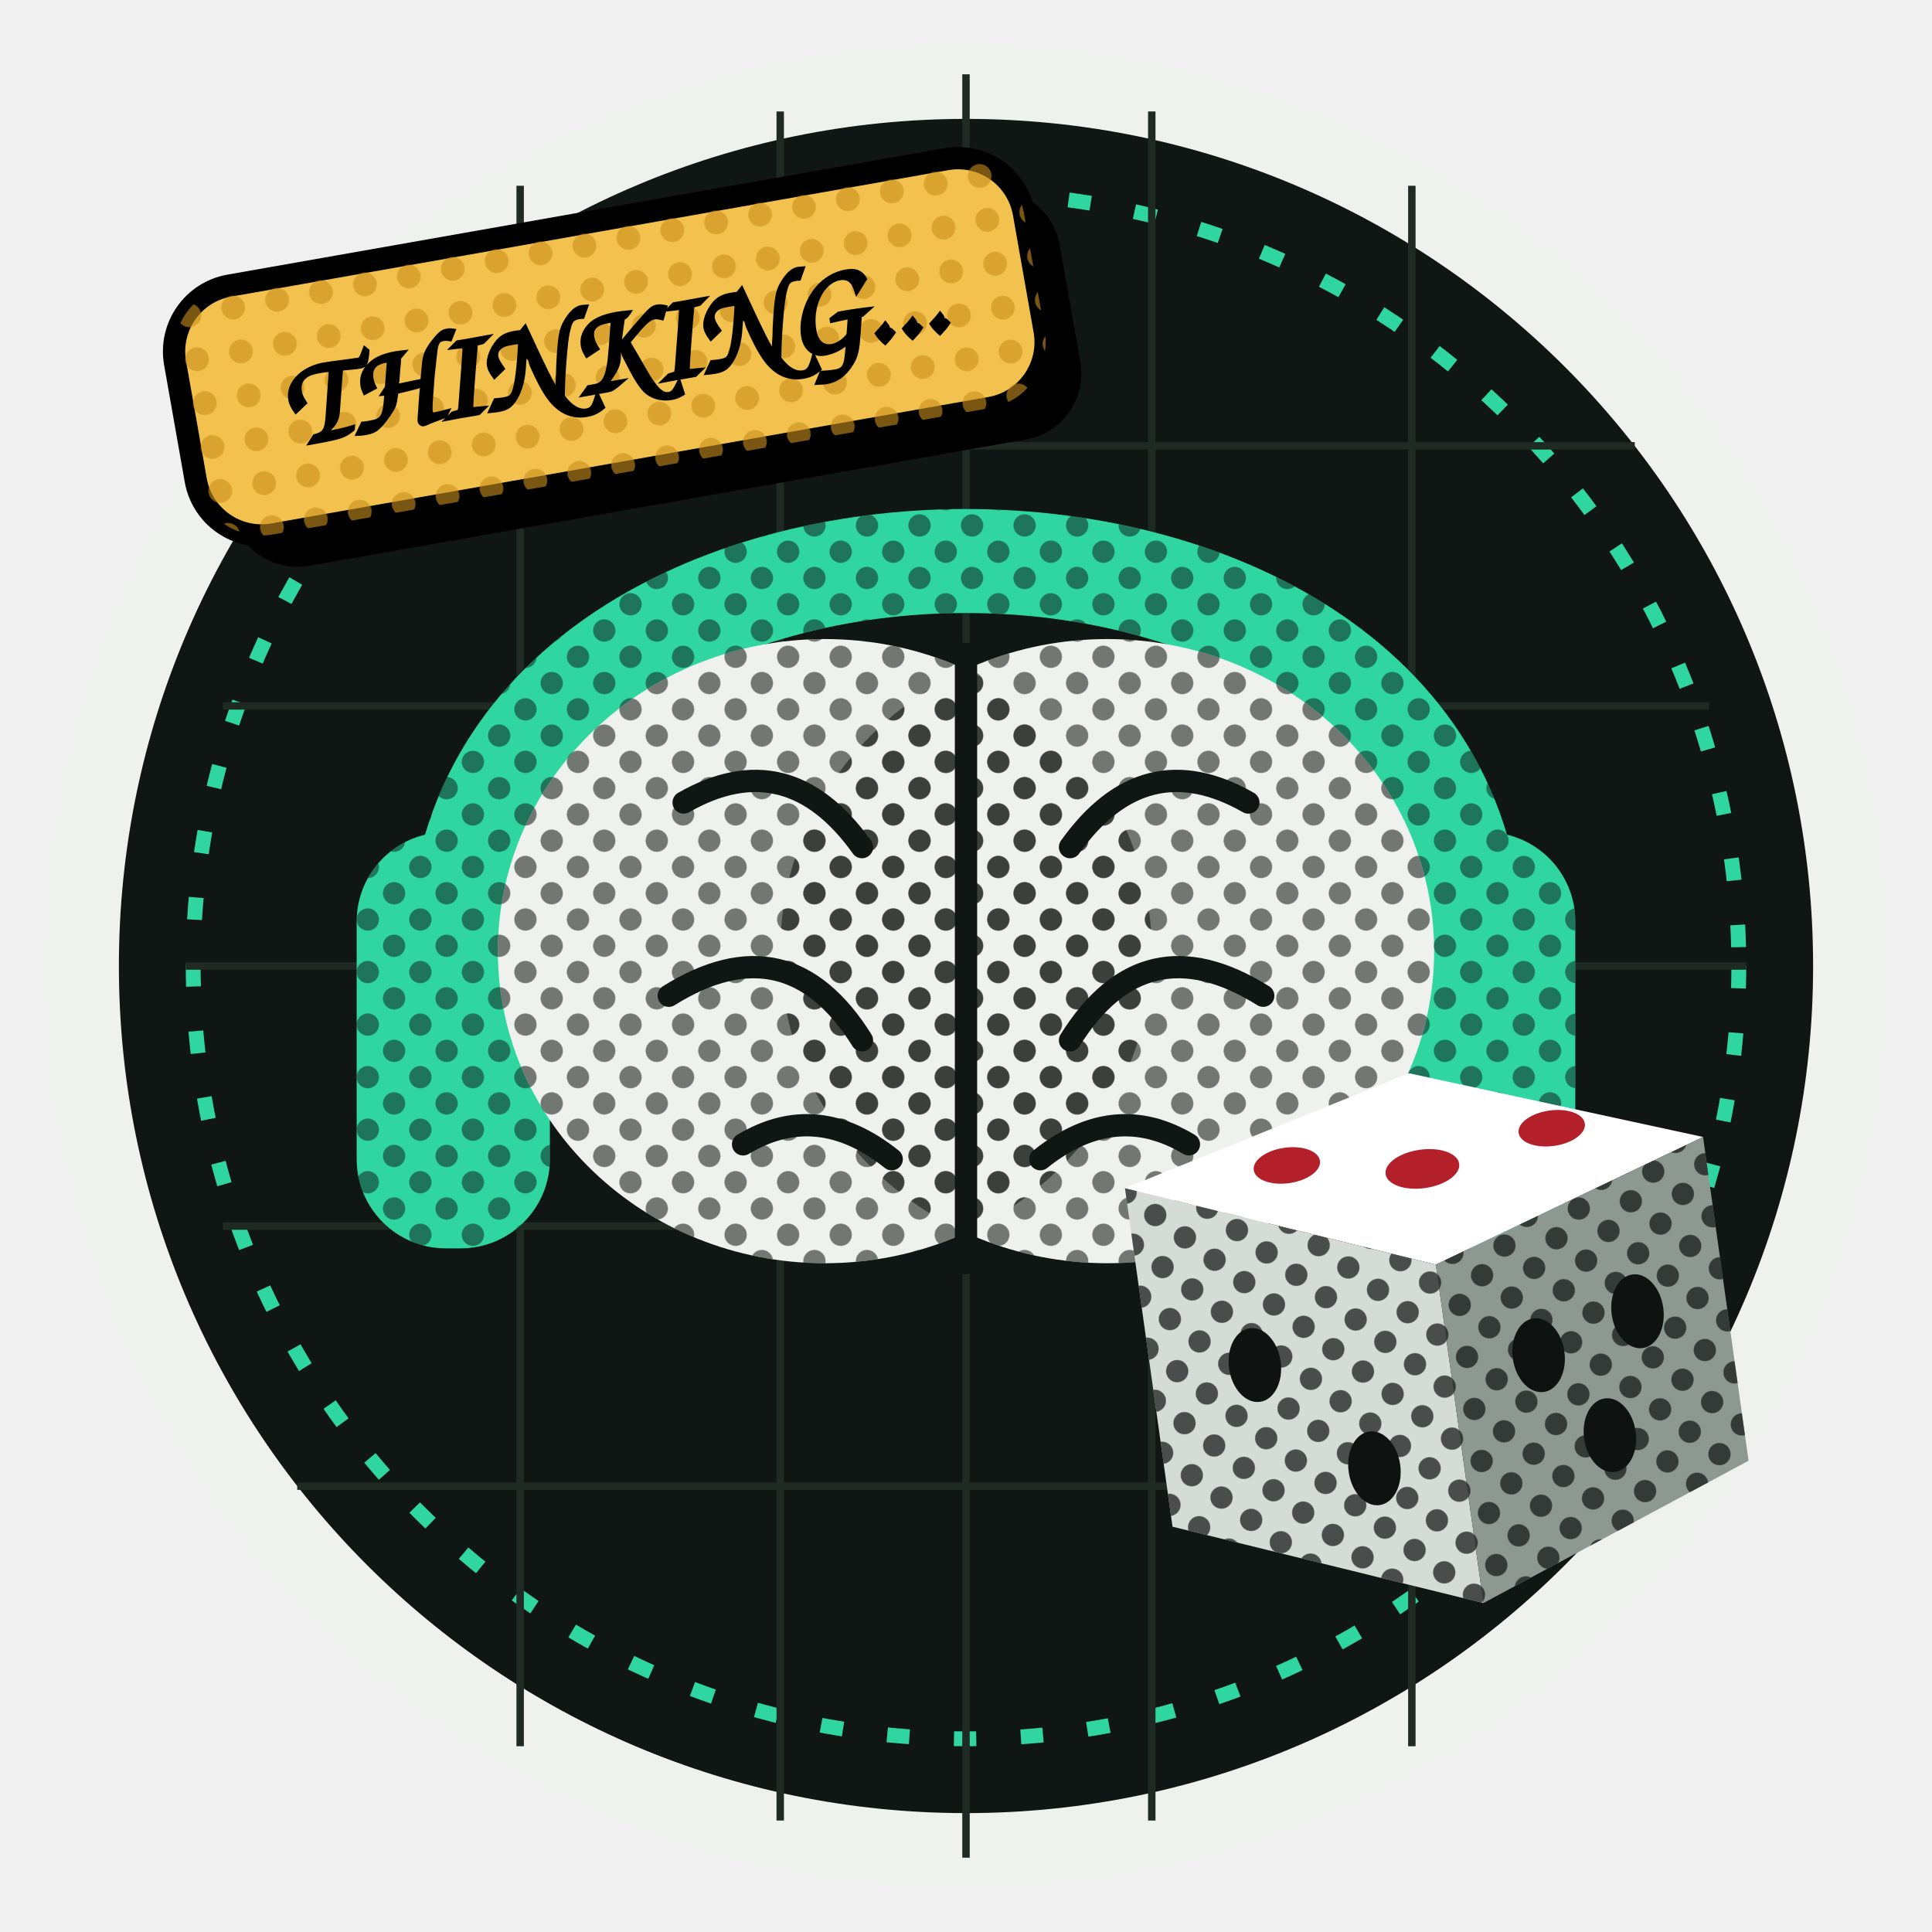
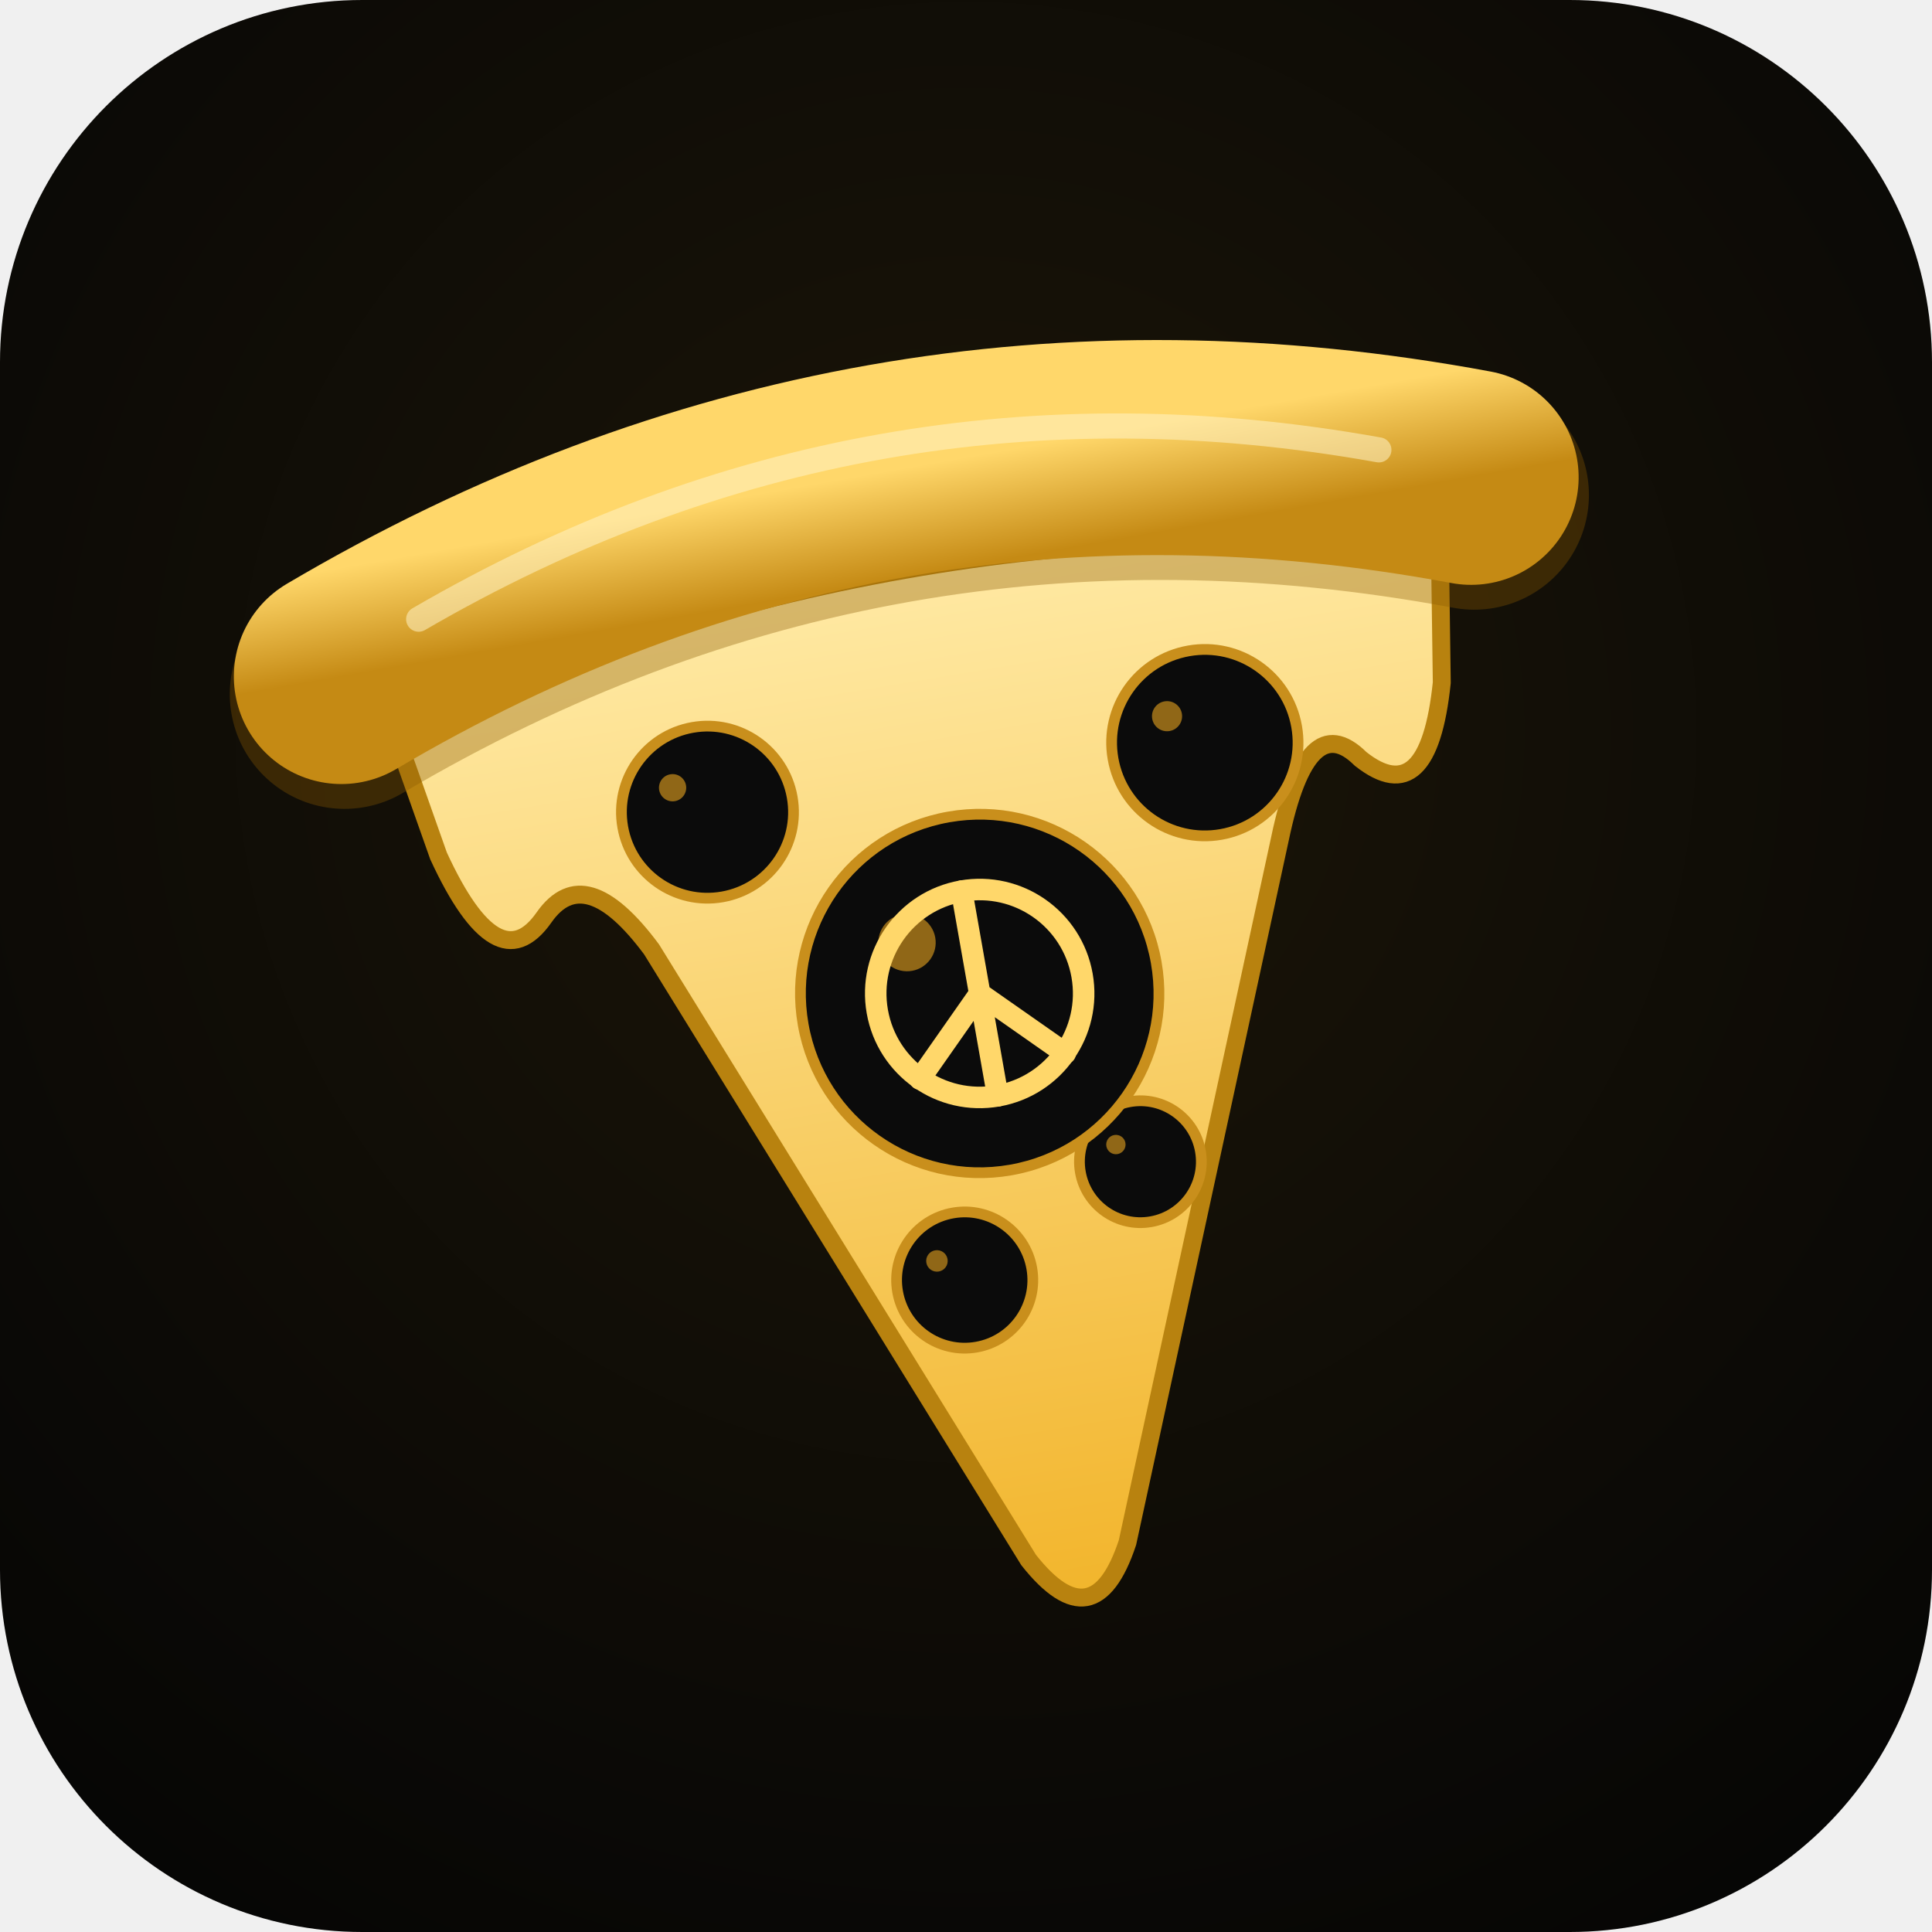
- <svg xmlns="http://www.w3.org/2000/svg" width="260" height="260" viewBox="0 0 260 260">
+ <svg xmlns="http://www.w3.org/2000/svg" viewBox="0 0 512 512">
  <defs>
-     <pattern id="gbDots" width="5" height="5" patternUnits="userSpaceOnUse" patternTransform="rotate(45)">
-       <circle cx="2.5" cy="2.5" r="1.5" fill="#0e1311" />
-     </pattern>
-     <pattern id="gbYdots" width="6" height="6" patternUnits="userSpaceOnUse">
-       <circle cx="3" cy="3" r="1.6" fill="#c98f1c" />
-     </pattern>
+     <radialGradient id="bg" cx="50%" cy="38%" r="75%">
+       <stop offset="0" stop-color="#1c1608" />
+       <stop offset="1" stop-color="#050505" />
+     </radialGradient>
+     <linearGradient id="crust" x1="0" y1="0" x2="0" y2="1">
+       <stop offset="0" stop-color="#ffd76a" />
+       <stop offset="1" stop-color="#c58a14" />
+     </linearGradient>
+     <linearGradient id="cheese" x1="0" y1="0" x2="0" y2="1">
+       <stop offset="0" stop-color="#ffe9a3" />
+       <stop offset="1" stop-color="#f2b52c" />
+     </linearGradient>
  </defs>
-   <circle cx="130" cy="130" r="124" fill="#eef1ee" />
-   <circle cx="130" cy="130" r="114" fill="#101613" />
-   <circle cx="130" cy="130" r="104" fill="none" stroke="#2fd6a0" stroke-width="2" stroke-dasharray="3 6" />
-   <g stroke="#1f2a25" stroke-width="1">
-     <path d="M40 60H220M30 95H230M25 130H235M30 165H230M40 200H220M70 25V235M105 15V245M130 10V250M155 15V245M190 25V235" />
-   </g>
-   <path d="M62 128 C62 58 198 58 198 128" fill="none" stroke="#2fd6a0" stroke-width="14" stroke-linecap="round" />
-   <path d="M62 128 C62 58 198 58 198 128" fill="none" stroke="url(#gbDots)" stroke-width="14" stroke-linecap="round" opacity=".5" />
-   <rect x="48" y="112" width="26" height="56" rx="12" fill="#2fd6a0" />
-   <rect x="186" y="112" width="26" height="56" rx="12" fill="#2fd6a0" />
-   <rect x="48" y="112" width="26" height="56" rx="12" fill="url(#gbDots)" opacity=".5" />
-   <rect x="186" y="112" width="26" height="56" rx="12" fill="url(#gbDots)" opacity=".5" />
-   <ellipse cx="111" cy="128" rx="44" ry="42" fill="#eef1ee" />
-   <ellipse cx="149" cy="128" rx="44" ry="42" fill="#eef1ee" />
-   <ellipse cx="111" cy="128" rx="44" ry="42" fill="url(#gbDots)" opacity=".55" />
-   <ellipse cx="149" cy="128" rx="44" ry="42" fill="url(#gbDots)" opacity=".55" />
-   <g fill="none" stroke="#101613" stroke-width="3" stroke-linecap="round">
-     <path d="M130 88 V170" />
-     <path d="M92 108 q14 -8 24 6 M90 134 q16 -10 26 6 M100 154 q10 -6 20 2" />
-     <path d="M168 108 q-14 -8 -24 6 M170 134 q-16 -10 -26 6 M160 154 q-10 -6 -20 2" />
-   </g>
-   <g transform="translate(150 150) rotate(-8)">
-     <polygon points="0,10 40,0 78,14 40,26" fill="#ffffff" />
-     <polygon points="0,10 40,26 40,72 0,56" fill="#d5dbd7" />
-     <polygon points="40,26 78,14 78,58 40,72" fill="#8d9892" />
-     <polygon points="0,10 40,26 40,72 0,56" fill="url(#gbDots)" opacity=".7" />
-     <polygon points="40,26 78,14 78,58 40,72" fill="url(#gbDots)" opacity=".7" />
-     <g fill="#b3202a">
-       <ellipse cx="40" cy="13" rx="5" ry="2.6" />
-       <ellipse cx="22" cy="10" rx="4.5" ry="2.4" />
-       <ellipse cx="58" cy="10" rx="4.5" ry="2.4" />
-     </g>
-     <g fill="#0e1311">
-       <ellipse cx="14" cy="36" rx="3.5" ry="5" />
-       <ellipse cx="28" cy="52" rx="3.5" ry="5" />
-       <ellipse cx="52" cy="40" rx="3.5" ry="5" />
-       <ellipse cx="66" cy="36" rx="3.5" ry="5" />
-       <ellipse cx="60" cy="52" rx="3.5" ry="5" />
+   <rect width="512" height="512" rx="96" fill="url(#bg)" />
+   <g transform="translate(256 256) scale(0.95) translate(-256 -270)">
+     <g transform="rotate(-10 256 256)">
+       <path d="M108 178 Q256 138 404 178 L398 215 Q388 250 372 232 Q360 215 346 250 L270 436 Q256 462 242 436 L168 250 Q154 222 140 236 Q124 252 114 214 Z" fill="url(#cheese)" stroke="#b8820f" stroke-width="5" stroke-linejoin="round" />
+       <path d="M96 160 Q256 100 416 160" fill="none" stroke="#8a5a00" stroke-width="64" stroke-linecap="round" opacity=".35" transform="translate(0 5)" />
+       <path d="M96 160 Q256 100 416 160" fill="none" stroke="url(#crust)" stroke-width="60" stroke-linecap="round" />
+       <path d="M120 148 Q256 98 392 148" fill="none" stroke="#fff3c4" stroke-width="7" stroke-linecap="round" opacity=".55" />
+       <circle cx="190" cy="215" r="24" fill="#0b0b0b" stroke="#c98f1c" stroke-width="3" />
+       <circle cx="181.6" cy="206.6" r="3.8" fill="#c98f1c" opacity=".7" />
+       <circle cx="330" cy="220" r="26" fill="#0b0b0b" stroke="#c98f1c" stroke-width="3" />
+       <circle cx="320.9" cy="210.9" r="4.2" fill="#c98f1c" opacity=".7" />
+       <circle cx="238" cy="356" r="19" fill="#0b0b0b" stroke="#c98f1c" stroke-width="3" />
+       <circle cx="231.3" cy="349.4" r="3.0" fill="#c98f1c" opacity=".7" />
+       <circle cx="292" cy="332" r="17" fill="#0b0b0b" stroke="#c98f1c" stroke-width="3" />
+       <circle cx="286.1" cy="326.1" r="2.7" fill="#c98f1c" opacity=".7" />
+       <circle cx="256" cy="278" r="50" fill="#0b0b0b" stroke="#c98f1c" stroke-width="3" />
+       <circle cx="238.5" cy="260.5" r="8.0" fill="#c98f1c" opacity=".7" />
+       <g fill="none" stroke="#ffd76a" stroke-width="6" stroke-linecap="round">
+         <circle cx="256" cy="278" r="29" />
+         <path d="M256 249V307M256 278L235.4 298.6M256 278L276.6 298.6" />
+       </g>
    </g>
  </g>
-   <g transform="translate(22 40) rotate(-10)">
-     <rect x="4" y="5" width="116" height="34" rx="9" fill="#000" />
-     <rect width="116" height="34" rx="9" fill="#f2c14e" stroke="#000" stroke-width="3" />
-     <rect width="116" height="34" rx="9" fill="url(#gbYdots)" opacity=".6" />
-     <text x="58" y="23" text-anchor="middle" font-family="'Comic Sans MS','Comic Neue',cursive,sans-serif" font-weight="700" font-size="17" fill="#000">THINKING...</text>
-   </g>
</svg>
